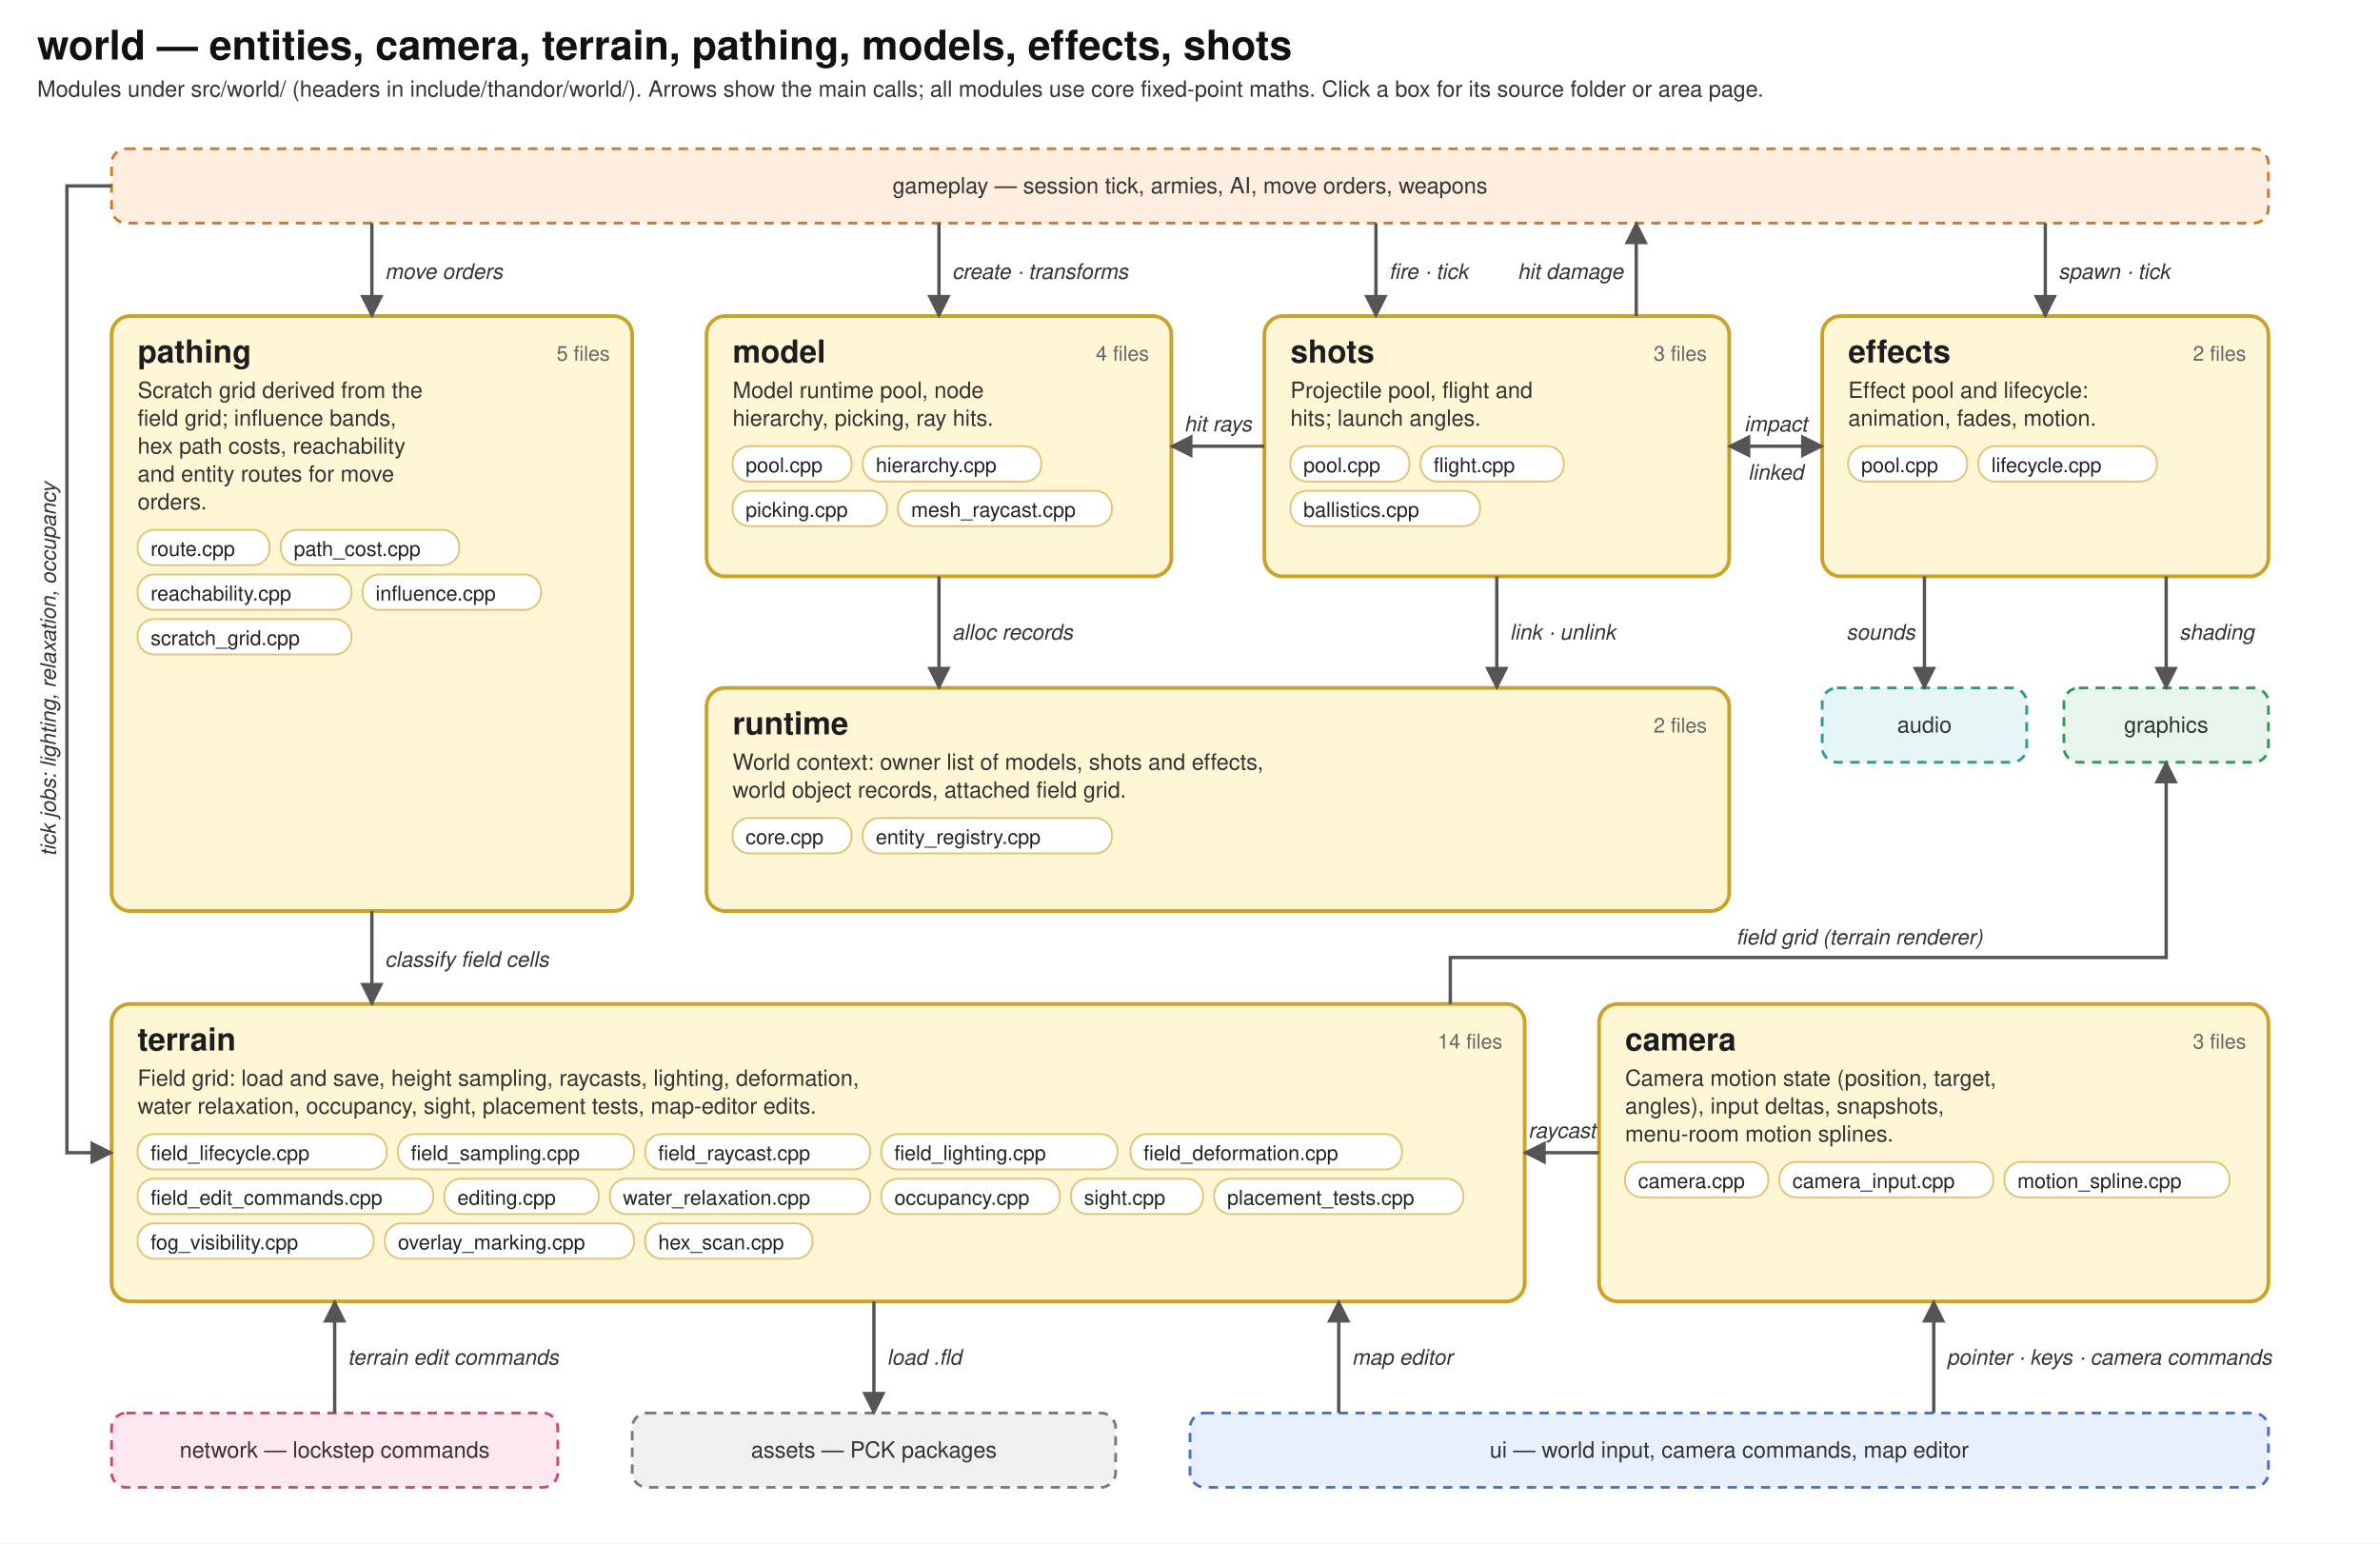
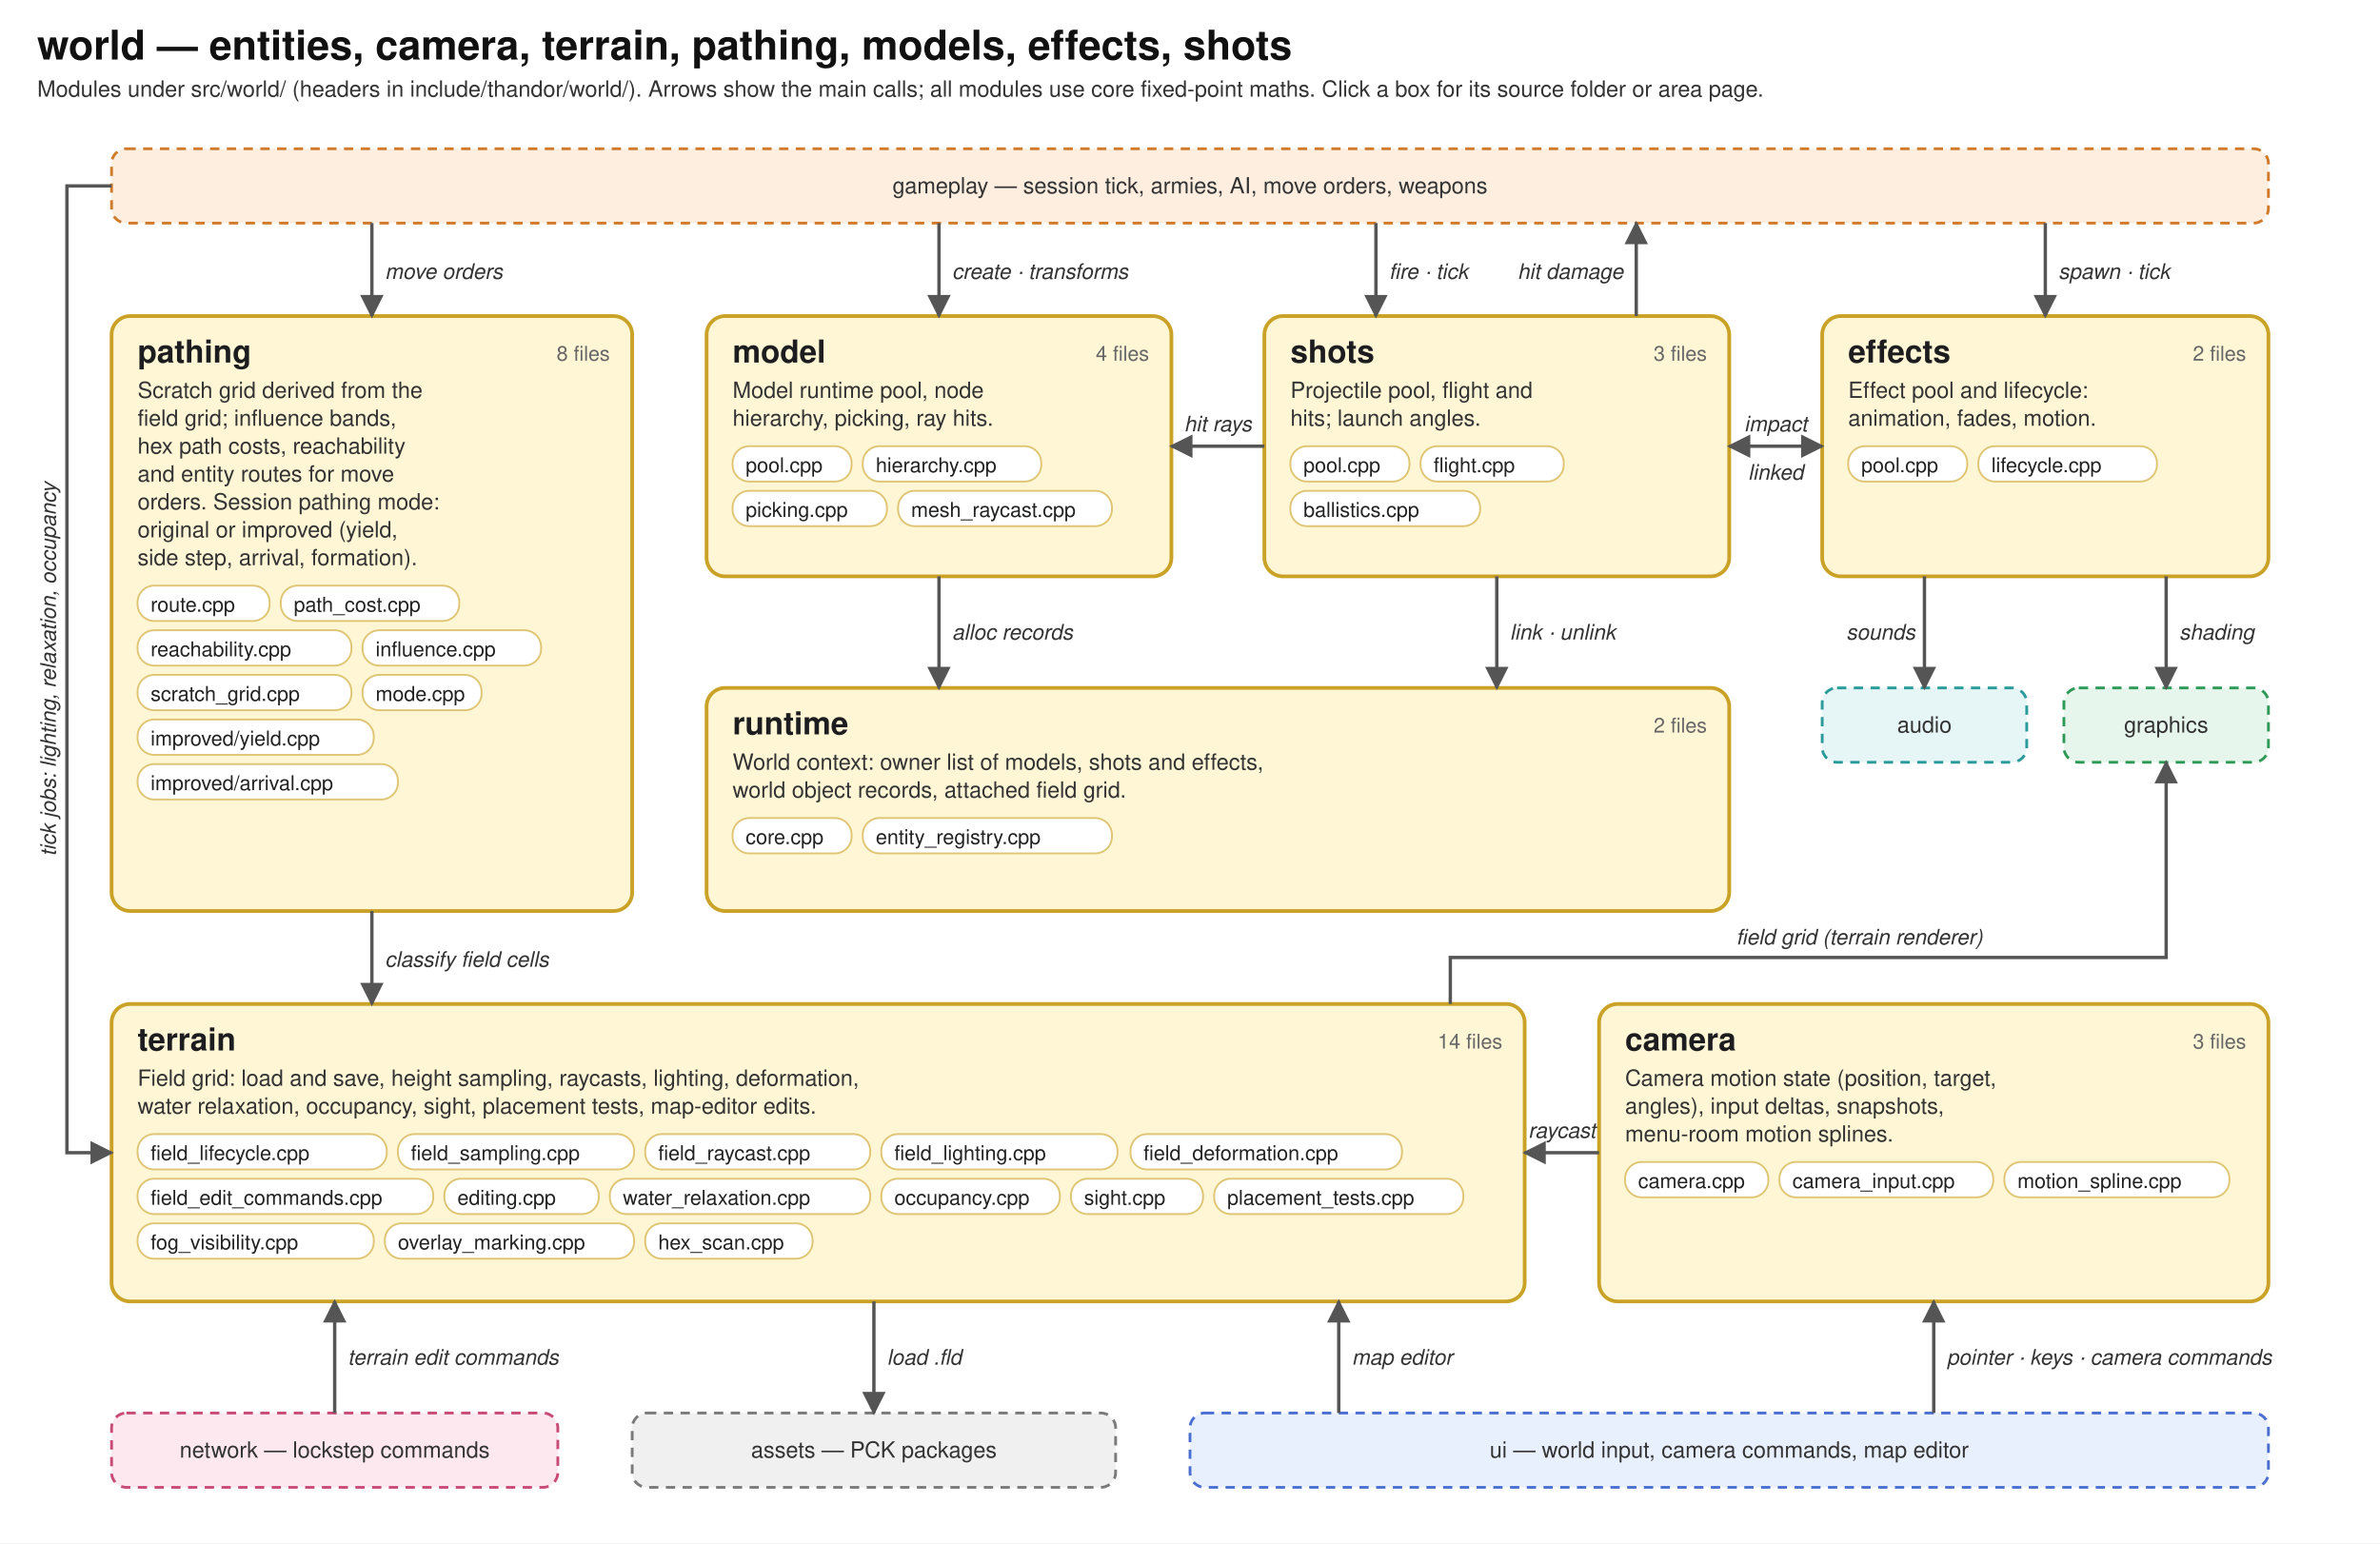
<svg xmlns="http://www.w3.org/2000/svg" viewBox="0 0 1280 830" width="1280" height="830" font-family="Segoe UI, Helvetica, Arial, sans-serif">
  <defs>
    <marker id="ar" viewBox="0 0 10 10" refX="9" refY="5" markerWidth="7" markerHeight="7" orient="auto-start-reverse">
      <path d="M0,0 L10,5 L0,10 z" fill="#555" />
    </marker>
    <style>.t{font-size:17px;font-weight:700;fill:#1d1d1f}.d{font-size:12px;fill:#333}.m{font-size:11px;fill:#222}.f{font-size:11px;fill:#666}.l{font-size:11.5px;fill:#333;font-style:italic}.h{font-size:11px;font-weight:700;fill:#888;letter-spacing:1.5px}</style>
  </defs>
  <rect width="1280" height="830" fill="#fff" />
  <text x="20" y="32" style="font-size:22px;font-weight:700;fill:#111">world — entities, camera, terrain, pathing, models, effects, shots</text>
  <text x="20" y="52" class="d">Modules under src/world/ (headers in include/thandor/world/). Arrows show the main calls; all modules use core fixed-point maths. Click a box for its source folder or area page.</text>
  <a href="../gameplay/README.md">
    <g>
      <rect x="60" y="80" width="1160" height="40" rx="8" fill="#fdeee0" stroke="#d07a2a" stroke-width="1.5" stroke-dasharray="5 4" />
      <text x="640.0" y="104.0" class="d" text-anchor="middle">gameplay — session tick, armies, AI, move orders, weapons</text>
    </g>
  </a>
  <a href="../audio/README.md">
    <g>
      <rect x="980" y="370" width="110" height="40" rx="8" fill="#e6f5f5" stroke="#2a9a9a" stroke-width="1.5" stroke-dasharray="5 4" />
      <text x="1035.0" y="394.0" class="d" text-anchor="middle">audio</text>
    </g>
  </a>
  <a href="../graphics/README.md">
    <g>
      <rect x="1110" y="370" width="110" height="40" rx="8" fill="#e6f6ec" stroke="#2f9a57" stroke-width="1.5" stroke-dasharray="5 4" />
      <text x="1165.0" y="394.0" class="d" text-anchor="middle">graphics</text>
    </g>
  </a>
  <a href="../network/README.md">
    <g>
      <rect x="60" y="760" width="240" height="40" rx="8" fill="#fde8ef" stroke="#c84a76" stroke-width="1.5" stroke-dasharray="5 4" />
      <text x="180.0" y="784.0" class="d" text-anchor="middle">network — lockstep commands</text>
    </g>
  </a>
  <a href="../assets/README.md">
    <g>
      <rect x="340" y="760" width="260" height="40" rx="8" fill="#f0f0f0" stroke="#7a7a7a" stroke-width="1.5" stroke-dasharray="5 4" />
      <text x="470.0" y="784.0" class="d" text-anchor="middle">assets — PCK packages</text>
    </g>
  </a>
  <a href="../ui/README.md">
    <g>
      <rect x="640" y="760" width="580" height="40" rx="8" fill="#e8f0fe" stroke="#4a6fd0" stroke-width="1.5" stroke-dasharray="5 4" />
      <text x="930.0" y="784.0" class="d" text-anchor="middle">ui — world input, camera commands, map editor</text>
    </g>
  </a>
  <a href="../../../src/world/pathing/">
    <g>
      <rect x="60" y="170" width="280" height="320" rx="10" fill="#fff6d6" stroke="#c9a227" stroke-width="2" />
      <text x="74" y="195" class="t">pathing</text>
-       <text x="328" y="194" class="f" text-anchor="end">5 files</text>
+       <text x="328" y="194" class="f" text-anchor="end">8 files</text>
      <text x="74" y="214" class="d">Scratch grid derived from the</text>
      <text x="74" y="229" class="d">field grid; influence bands,</text>
      <text x="74" y="244" class="d">hex path costs, reachability</text>
      <text x="74" y="259" class="d">and entity routes for move</text>
-       <text x="74" y="274" class="d">orders.</text>
-       <rect x="74" y="285" width="71" height="19" rx="9" fill="#fff" stroke="#c9a227" stroke-opacity="0.6" />
-       <text x="81" y="299" class="m">route.cpp</text>
-       <rect x="151" y="285" width="96" height="19" rx="9" fill="#fff" stroke="#c9a227" stroke-opacity="0.6" />
-       <text x="158" y="299" class="m">path_cost.cpp</text>
-       <rect x="74" y="309" width="115" height="19" rx="9" fill="#fff" stroke="#c9a227" stroke-opacity="0.6" />
-       <text x="81" y="323" class="m">reachability.cpp</text>
-       <rect x="195" y="309" width="96" height="19" rx="9" fill="#fff" stroke="#c9a227" stroke-opacity="0.6" />
-       <text x="202" y="323" class="m">influence.cpp</text>
-       <rect x="74" y="333" width="115" height="19" rx="9" fill="#fff" stroke="#c9a227" stroke-opacity="0.6" />
-       <text x="81" y="347" class="m">scratch_grid.cpp</text>
+       <text x="74" y="274" class="d">orders. Session pathing mode:</text>
+       <text x="74" y="289" class="d">original or improved (yield,</text>
+       <text x="74" y="304" class="d">side step, arrival, formation).</text>
+       <rect x="74" y="315" width="71" height="19" rx="9" fill="#fff" stroke="#c9a227" stroke-opacity="0.6" />
+       <text x="81" y="329" class="m">route.cpp</text>
+       <rect x="151" y="315" width="96" height="19" rx="9" fill="#fff" stroke="#c9a227" stroke-opacity="0.6" />
+       <text x="158" y="329" class="m">path_cost.cpp</text>
+       <rect x="74" y="339" width="115" height="19" rx="9" fill="#fff" stroke="#c9a227" stroke-opacity="0.6" />
+       <text x="81" y="353" class="m">reachability.cpp</text>
+       <rect x="195" y="339" width="96" height="19" rx="9" fill="#fff" stroke="#c9a227" stroke-opacity="0.6" />
+       <text x="202" y="353" class="m">influence.cpp</text>
+       <rect x="74" y="363" width="115" height="19" rx="9" fill="#fff" stroke="#c9a227" stroke-opacity="0.6" />
+       <text x="81" y="377" class="m">scratch_grid.cpp</text>
+       <rect x="195" y="363" width="64" height="19" rx="9" fill="#fff" stroke="#c9a227" stroke-opacity="0.6" />
+       <text x="202" y="377" class="m">mode.cpp</text>
+       <rect x="74" y="387" width="127" height="19" rx="9" fill="#fff" stroke="#c9a227" stroke-opacity="0.6" />
+       <text x="81" y="401" class="m">improved/yield.cpp</text>
+       <rect x="74" y="411" width="140" height="19" rx="9" fill="#fff" stroke="#c9a227" stroke-opacity="0.6" />
+       <text x="81" y="425" class="m">improved/arrival.cpp</text>
    </g>
  </a>
  <a href="../../../src/world/model/">
    <g>
      <rect x="380" y="170" width="250" height="140" rx="10" fill="#fff6d6" stroke="#c9a227" stroke-width="2" />
      <text x="394" y="195" class="t">model</text>
      <text x="618" y="194" class="f" text-anchor="end">4 files</text>
      <text x="394" y="214" class="d">Model runtime pool, node</text>
      <text x="394" y="229" class="d">hierarchy, picking, ray hits.</text>
      <rect x="394" y="240" width="64" height="19" rx="9" fill="#fff" stroke="#c9a227" stroke-opacity="0.6" />
      <text x="401" y="254" class="m">pool.cpp</text>
      <rect x="464" y="240" width="96" height="19" rx="9" fill="#fff" stroke="#c9a227" stroke-opacity="0.6" />
      <text x="471" y="254" class="m">hierarchy.cpp</text>
      <rect x="394" y="264" width="83" height="19" rx="9" fill="#fff" stroke="#c9a227" stroke-opacity="0.6" />
      <text x="401" y="278" class="m">picking.cpp</text>
      <rect x="483" y="264" width="115" height="19" rx="9" fill="#fff" stroke="#c9a227" stroke-opacity="0.6" />
      <text x="490" y="278" class="m">mesh_raycast.cpp</text>
    </g>
  </a>
  <a href="../../../src/world/shots/">
    <g>
      <rect x="680" y="170" width="250" height="140" rx="10" fill="#fff6d6" stroke="#c9a227" stroke-width="2" />
      <text x="694" y="195" class="t">shots</text>
      <text x="918" y="194" class="f" text-anchor="end">3 files</text>
      <text x="694" y="214" class="d">Projectile pool, flight and</text>
      <text x="694" y="229" class="d">hits; launch angles.</text>
      <rect x="694" y="240" width="64" height="19" rx="9" fill="#fff" stroke="#c9a227" stroke-opacity="0.6" />
      <text x="701" y="254" class="m">pool.cpp</text>
      <rect x="764" y="240" width="77" height="19" rx="9" fill="#fff" stroke="#c9a227" stroke-opacity="0.6" />
      <text x="771" y="254" class="m">flight.cpp</text>
      <rect x="694" y="264" width="102" height="19" rx="9" fill="#fff" stroke="#c9a227" stroke-opacity="0.6" />
      <text x="701" y="278" class="m">ballistics.cpp</text>
    </g>
  </a>
  <a href="../../../src/world/effects/">
    <g>
      <rect x="980" y="170" width="240" height="140" rx="10" fill="#fff6d6" stroke="#c9a227" stroke-width="2" />
      <text x="994" y="195" class="t">effects</text>
      <text x="1208" y="194" class="f" text-anchor="end">2 files</text>
      <text x="994" y="214" class="d">Effect pool and lifecycle:</text>
      <text x="994" y="229" class="d">animation, fades, motion.</text>
      <rect x="994" y="240" width="64" height="19" rx="9" fill="#fff" stroke="#c9a227" stroke-opacity="0.6" />
      <text x="1001" y="254" class="m">pool.cpp</text>
      <rect x="1064" y="240" width="96" height="19" rx="9" fill="#fff" stroke="#c9a227" stroke-opacity="0.6" />
      <text x="1071" y="254" class="m">lifecycle.cpp</text>
    </g>
  </a>
  <a href="../../../src/world/runtime/">
    <g>
      <rect x="380" y="370" width="550" height="120" rx="10" fill="#fff6d6" stroke="#c9a227" stroke-width="2" />
      <text x="394" y="395" class="t">runtime</text>
      <text x="918" y="394" class="f" text-anchor="end">2 files</text>
      <text x="394" y="414" class="d">World context: owner list of models, shots and effects,</text>
      <text x="394" y="429" class="d">world object records, attached field grid.</text>
      <rect x="394" y="440" width="64" height="19" rx="9" fill="#fff" stroke="#c9a227" stroke-opacity="0.6" />
      <text x="401" y="454" class="m">core.cpp</text>
      <rect x="464" y="440" width="134" height="19" rx="9" fill="#fff" stroke="#c9a227" stroke-opacity="0.6" />
      <text x="471" y="454" class="m">entity_registry.cpp</text>
    </g>
  </a>
  <a href="../../../src/world/terrain/">
    <g>
      <rect x="60" y="540" width="760" height="160" rx="10" fill="#fff6d6" stroke="#c9a227" stroke-width="2" />
      <text x="74" y="565" class="t">terrain</text>
      <text x="808" y="564" class="f" text-anchor="end">14 files</text>
      <text x="74" y="584" class="d">Field grid: load and save, height sampling, raycasts, lighting, deformation,</text>
      <text x="74" y="599" class="d">water relaxation, occupancy, sight, placement tests, map-editor edits.</text>
      <rect x="74" y="610" width="134" height="19" rx="9" fill="#fff" stroke="#c9a227" stroke-opacity="0.6" />
      <text x="81" y="624" class="m">field_lifecycle.cpp</text>
      <rect x="214" y="610" width="127" height="19" rx="9" fill="#fff" stroke="#c9a227" stroke-opacity="0.6" />
      <text x="221" y="624" class="m">field_sampling.cpp</text>
      <rect x="347" y="610" width="121" height="19" rx="9" fill="#fff" stroke="#c9a227" stroke-opacity="0.6" />
      <text x="354" y="624" class="m">field_raycast.cpp</text>
      <rect x="474" y="610" width="127" height="19" rx="9" fill="#fff" stroke="#c9a227" stroke-opacity="0.6" />
      <text x="481" y="624" class="m">field_lighting.cpp</text>
      <rect x="608" y="610" width="146" height="19" rx="9" fill="#fff" stroke="#c9a227" stroke-opacity="0.6" />
      <text x="615" y="624" class="m">field_deformation.cpp</text>
      <rect x="74" y="634" width="159" height="19" rx="9" fill="#fff" stroke="#c9a227" stroke-opacity="0.6" />
      <text x="81" y="648" class="m">field_edit_commands.cpp</text>
      <rect x="239" y="634" width="83" height="19" rx="9" fill="#fff" stroke="#c9a227" stroke-opacity="0.6" />
      <text x="246" y="648" class="m">editing.cpp</text>
      <rect x="328" y="634" width="140" height="19" rx="9" fill="#fff" stroke="#c9a227" stroke-opacity="0.6" />
      <text x="335" y="648" class="m">water_relaxation.cpp</text>
      <rect x="474" y="634" width="96" height="19" rx="9" fill="#fff" stroke="#c9a227" stroke-opacity="0.6" />
      <text x="481" y="648" class="m">occupancy.cpp</text>
      <rect x="576" y="634" width="71" height="19" rx="9" fill="#fff" stroke="#c9a227" stroke-opacity="0.6" />
      <text x="583" y="648" class="m">sight.cpp</text>
      <rect x="653" y="634" width="134" height="19" rx="9" fill="#fff" stroke="#c9a227" stroke-opacity="0.6" />
      <text x="660" y="648" class="m">placement_tests.cpp</text>
      <rect x="74" y="658" width="127" height="19" rx="9" fill="#fff" stroke="#c9a227" stroke-opacity="0.6" />
      <text x="81" y="672" class="m">fog_visibility.cpp</text>
      <rect x="207" y="658" width="134" height="19" rx="9" fill="#fff" stroke="#c9a227" stroke-opacity="0.6" />
      <text x="214" y="672" class="m">overlay_marking.cpp</text>
      <rect x="347" y="658" width="90" height="19" rx="9" fill="#fff" stroke="#c9a227" stroke-opacity="0.6" />
      <text x="354" y="672" class="m">hex_scan.cpp</text>
    </g>
  </a>
  <a href="../../../src/world/camera/">
    <g>
      <rect x="860" y="540" width="360" height="160" rx="10" fill="#fff6d6" stroke="#c9a227" stroke-width="2" />
      <text x="874" y="565" class="t">camera</text>
      <text x="1208" y="564" class="f" text-anchor="end">3 files</text>
      <text x="874" y="584" class="d">Camera motion state (position, target,</text>
      <text x="874" y="599" class="d">angles), input deltas, snapshots,</text>
      <text x="874" y="614" class="d">menu-room motion splines.</text>
      <rect x="874" y="625" width="77" height="19" rx="9" fill="#fff" stroke="#c9a227" stroke-opacity="0.6" />
      <text x="881" y="639" class="m">camera.cpp</text>
      <rect x="957" y="625" width="115" height="19" rx="9" fill="#fff" stroke="#c9a227" stroke-opacity="0.6" />
      <text x="964" y="639" class="m">camera_input.cpp</text>
      <rect x="1078" y="625" width="121" height="19" rx="9" fill="#fff" stroke="#c9a227" stroke-opacity="0.6" />
      <text x="1085" y="639" class="m">motion_spline.cpp</text>
    </g>
  </a>
  <path d="M200,120 L200,170" stroke="#555" stroke-width="1.8" fill="none" marker-end="url(#ar)" />
  <text x="207" y="150" class="l" text-anchor="start">move orders</text>
  <path d="M505,120 L505,170" stroke="#555" stroke-width="1.8" fill="none" marker-end="url(#ar)" />
  <text x="512" y="150" class="l" text-anchor="start">create · transforms</text>
  <path d="M740,120 L740,170" stroke="#555" stroke-width="1.8" fill="none" marker-end="url(#ar)" />
  <text x="747" y="150" class="l" text-anchor="start">fire · tick</text>
  <path d="M880,170 L880,120" stroke="#555" stroke-width="1.8" fill="none" marker-end="url(#ar)" />
  <text x="873" y="150" class="l" text-anchor="end">hit damage</text>
  <path d="M1100,120 L1100,170" stroke="#555" stroke-width="1.8" fill="none" marker-end="url(#ar)" />
  <text x="1107" y="150" class="l" text-anchor="start">spawn · tick</text>
  <path d="M60,100 L36,100 L36,620 L60,620" stroke="#555" stroke-width="1.8" fill="none" marker-end="url(#ar)" />
  <text x="30" y="360" class="l" text-anchor="middle" transform="rotate(-90 30 360)">tick jobs: lighting, relaxation, occupancy</text>
  <path d="M680,240 L630,240" stroke="#555" stroke-width="1.8" fill="none" marker-end="url(#ar)" />
  <text x="655" y="232" class="l" text-anchor="middle">hit rays</text>
  <path d="M930,240 L980,240" stroke="#555" stroke-width="1.8" fill="none" marker-end="url(#ar)" marker-start="url(#ar)" />
  <text x="955" y="232" class="l" text-anchor="middle">impact</text>
  <text x="955" y="258" class="l" text-anchor="middle">linked</text>
  <path d="M505,310 L505,370" stroke="#555" stroke-width="1.8" fill="none" marker-end="url(#ar)" />
  <text x="512" y="344" class="l" text-anchor="start">alloc records</text>
  <path d="M805,310 L805,370" stroke="#555" stroke-width="1.8" fill="none" marker-end="url(#ar)" />
  <text x="812" y="344" class="l" text-anchor="start">link · unlink</text>
  <path d="M200,490 L200,540" stroke="#555" stroke-width="1.8" fill="none" marker-end="url(#ar)" />
  <text x="207" y="520" class="l" text-anchor="start">classify field cells</text>
  <path d="M860,620 L820,620" stroke="#555" stroke-width="1.8" fill="none" marker-end="url(#ar)" />
  <text x="840" y="612" class="l" text-anchor="middle">raycast</text>
  <path d="M1035,310 L1035,370" stroke="#555" stroke-width="1.8" fill="none" marker-end="url(#ar)" />
  <text x="1030" y="344" class="l" text-anchor="end">sounds</text>
  <path d="M1165,310 L1165,370" stroke="#555" stroke-width="1.8" fill="none" marker-end="url(#ar)" />
  <text x="1172" y="344" class="l" text-anchor="start">shading</text>
  <path d="M780,540 L780,515 L1165,515 L1165,410" stroke="#555" stroke-width="1.8" fill="none" marker-end="url(#ar)" />
  <text x="1000" y="508" class="l" text-anchor="middle">field grid (terrain renderer)</text>
  <path d="M180,760 L180,700" stroke="#555" stroke-width="1.8" fill="none" marker-end="url(#ar)" />
  <text x="187" y="734" class="l" text-anchor="start">terrain edit commands</text>
  <path d="M470,700 L470,760" stroke="#555" stroke-width="1.8" fill="none" marker-end="url(#ar)" />
  <text x="477" y="734" class="l" text-anchor="start">load .fld</text>
  <path d="M720,760 L720,700" stroke="#555" stroke-width="1.8" fill="none" marker-end="url(#ar)" />
  <text x="727" y="734" class="l" text-anchor="start">map editor</text>
  <path d="M1040,760 L1040,700" stroke="#555" stroke-width="1.8" fill="none" marker-end="url(#ar)" />
  <text x="1047" y="734" class="l" text-anchor="start">pointer · keys · camera commands</text>
</svg>
